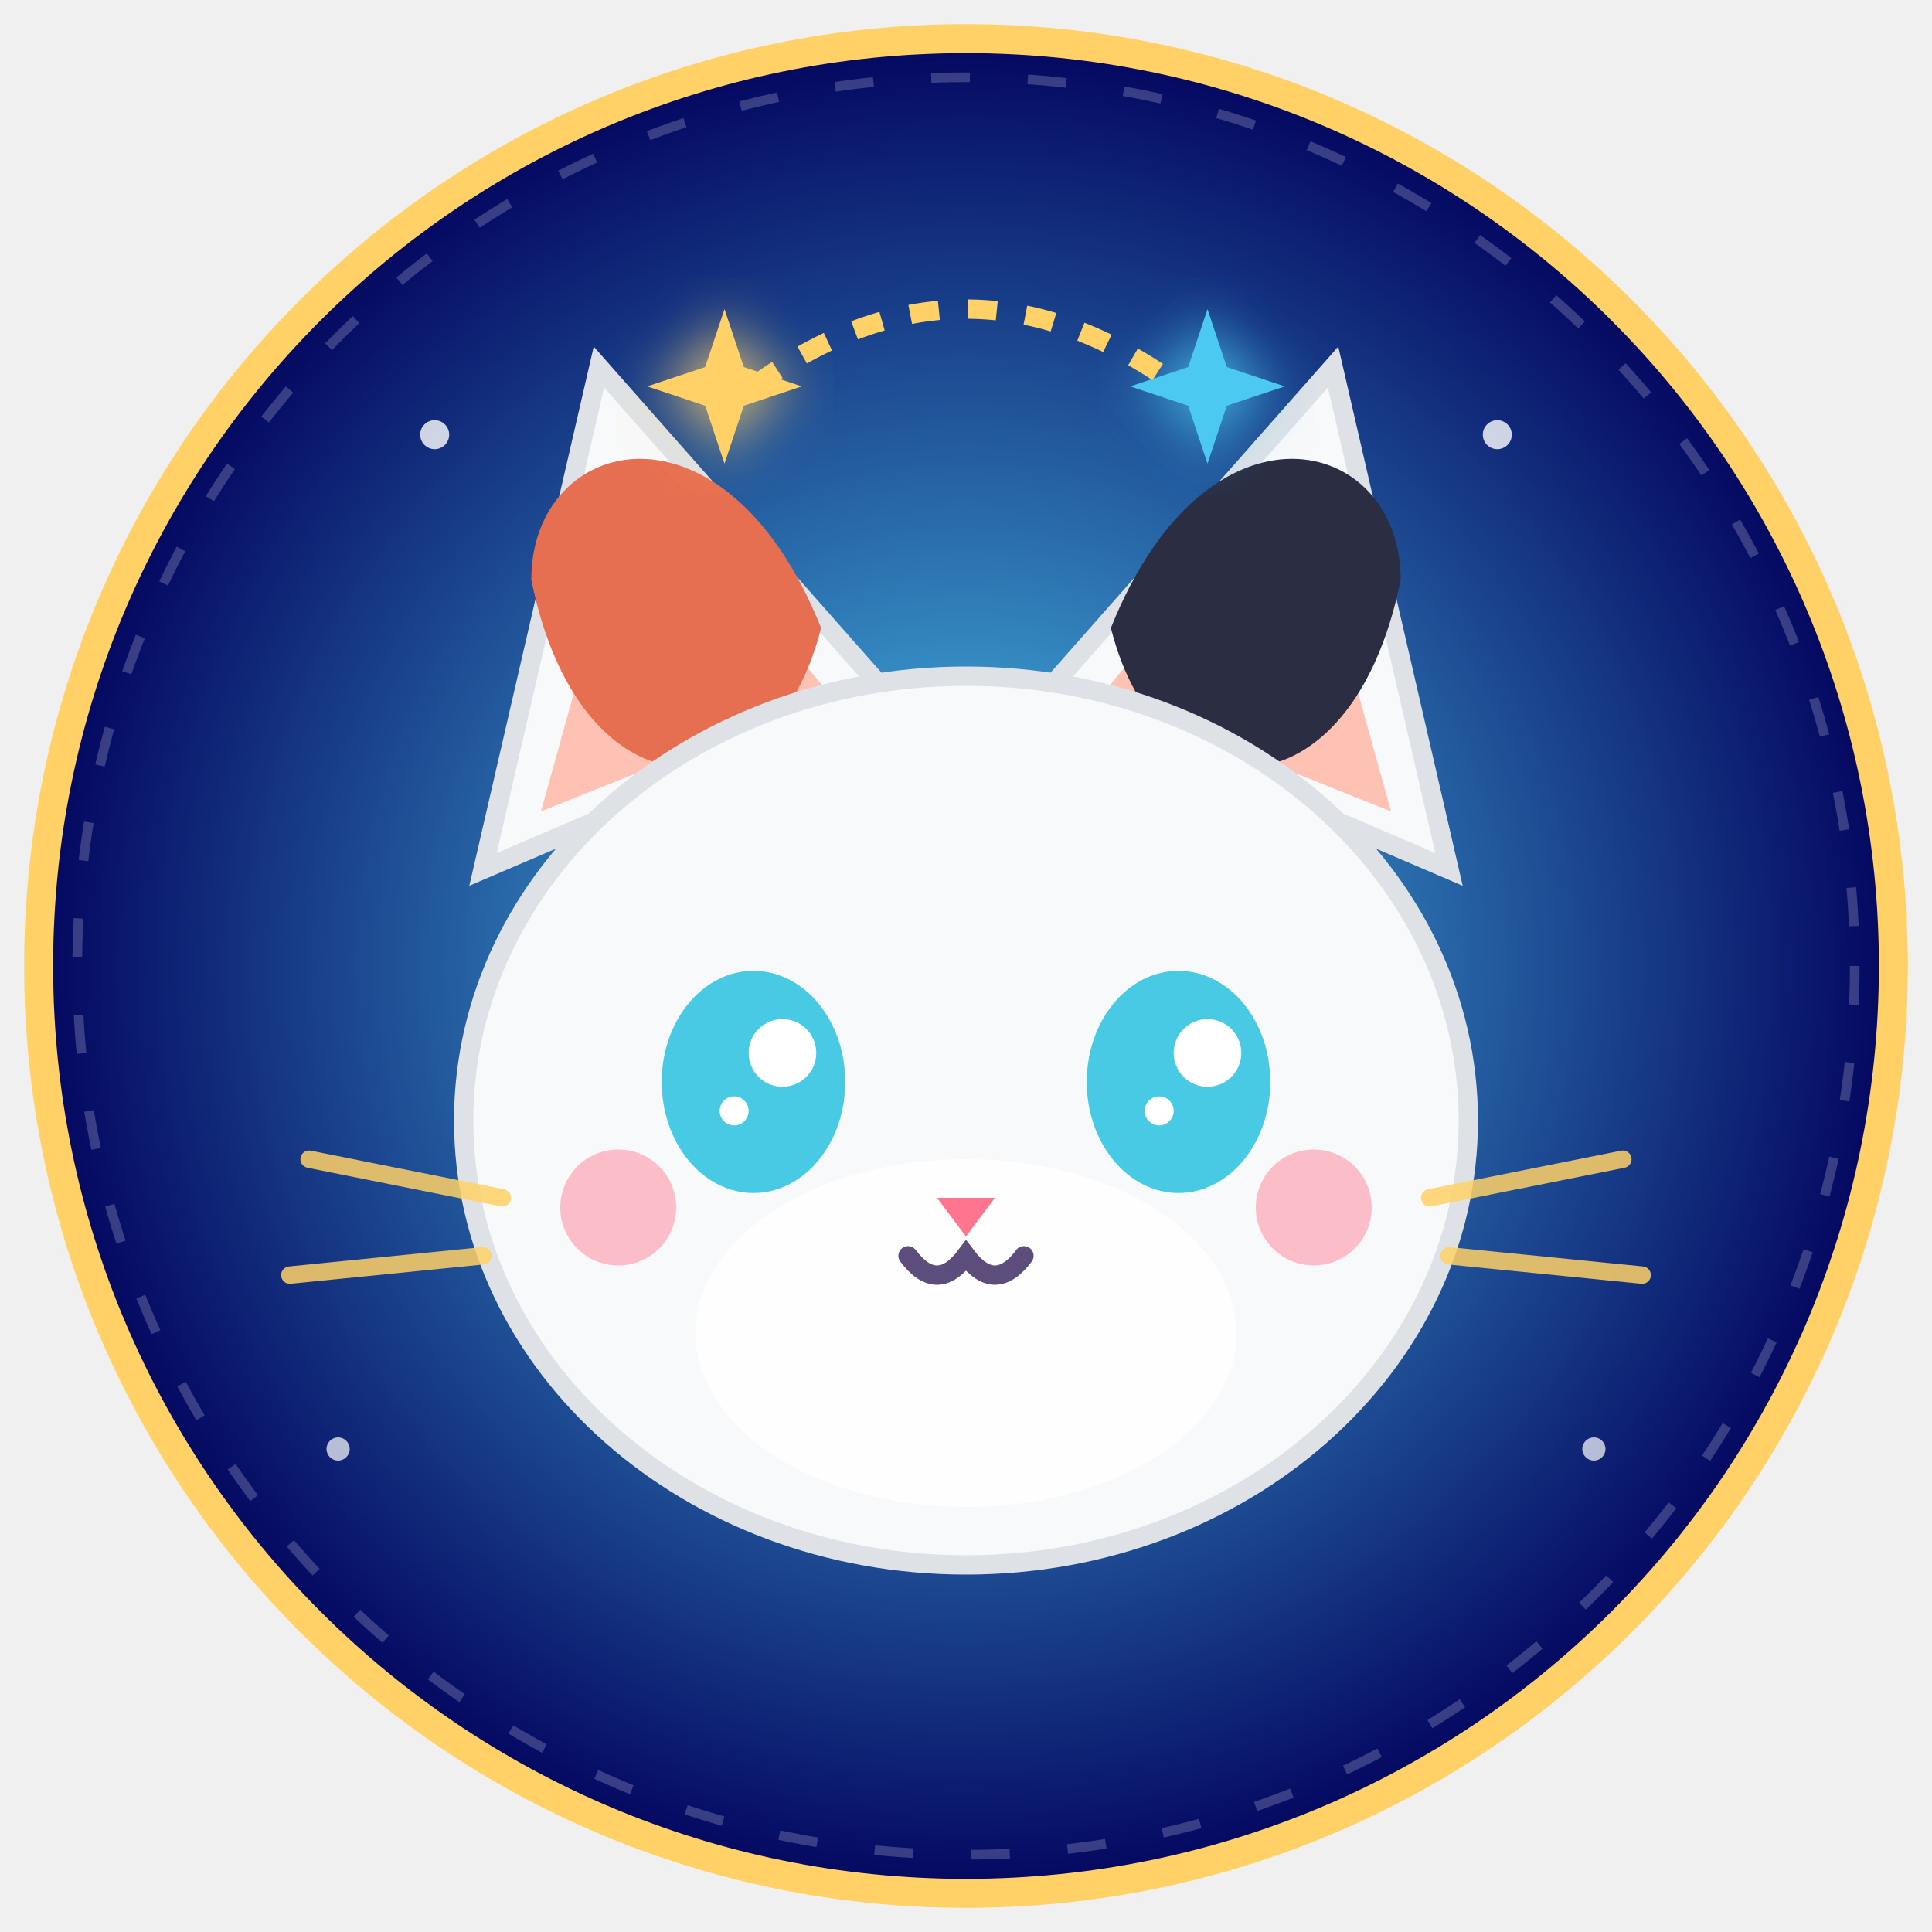
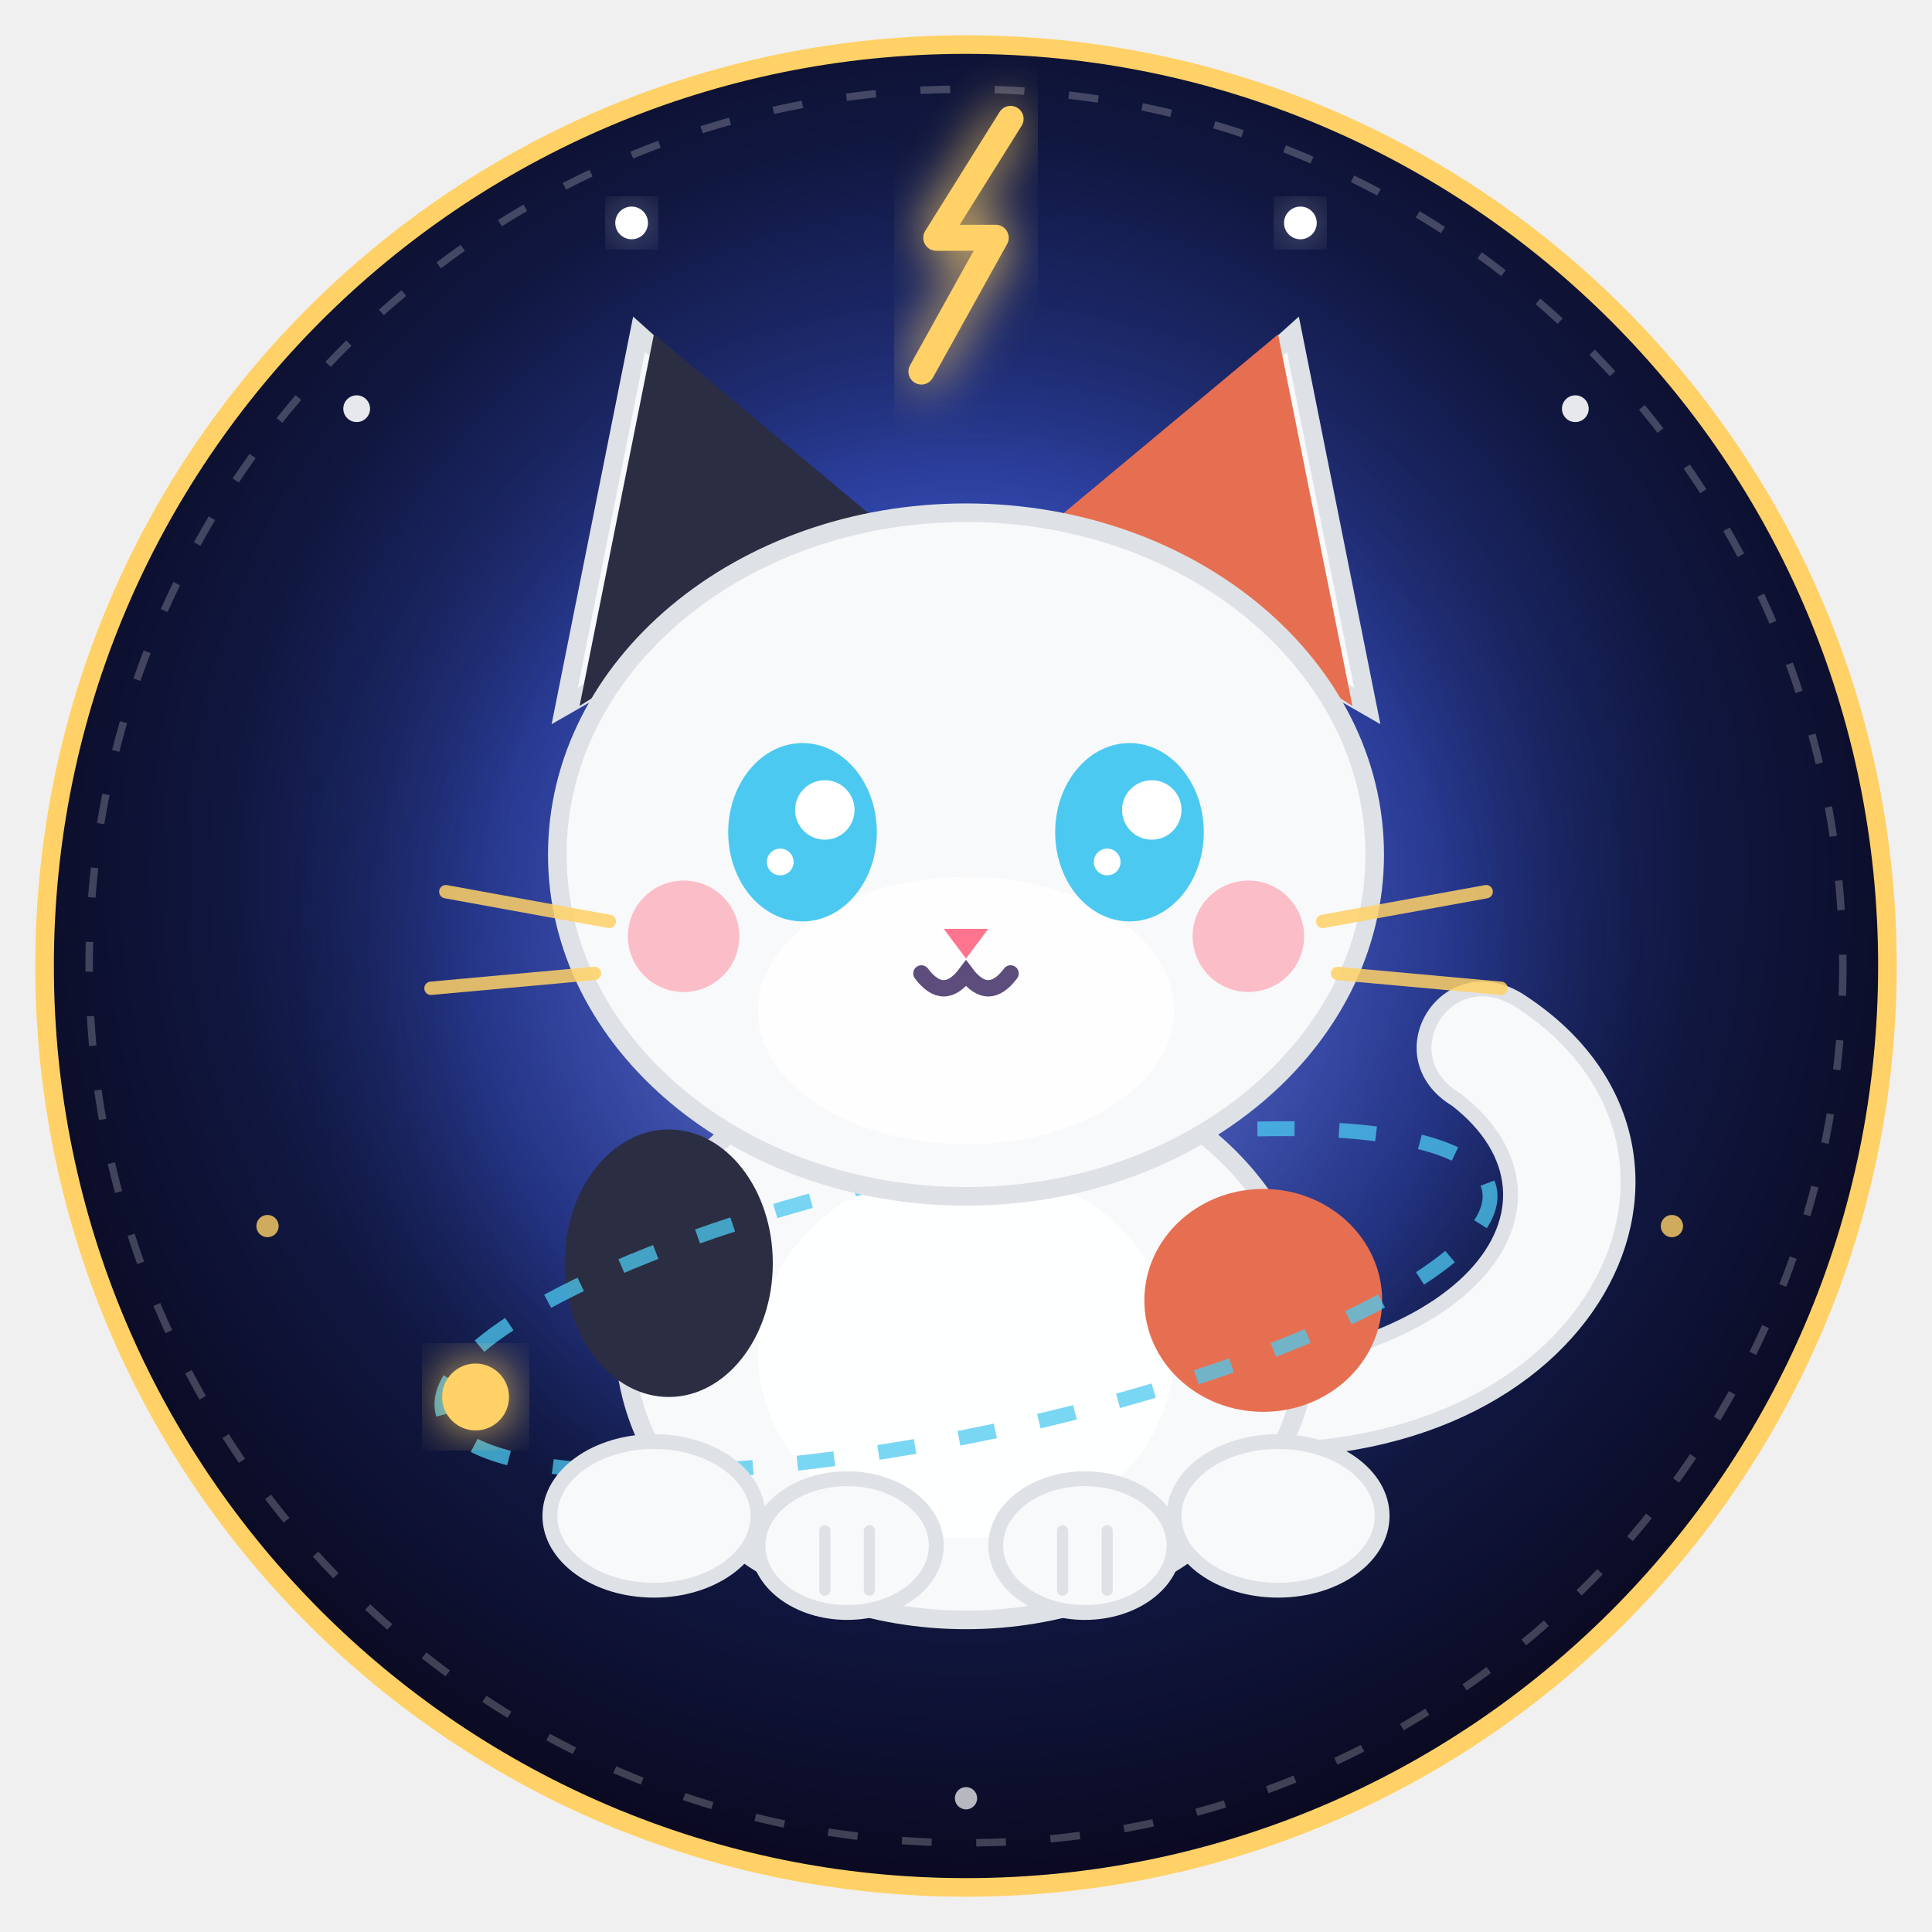
- <svg xmlns="http://www.w3.org/2000/svg" viewBox="0 0 200 200" width="200" height="200">
+ <svg xmlns="http://www.w3.org/2000/svg" viewBox="0 0 260 260" width="260" height="260">
  <defs>
-     <radialGradient id="bg-gemini" cx="50%" cy="50%" r="50%">
-       <stop offset="0%" stop-color="#4cc9f0" />
-       <stop offset="100%" stop-color="#03045e" />
+     <radialGradient id="bg-gemini" cx="50%" cy="45%" r="60%">
+       <stop offset="0%" stop-color="#4361ee" />
+       <stop offset="65%" stop-color="#101740" />
+       <stop offset="100%" stop-color="#080414" />
    </radialGradient>
-     <filter id="glow" x="-20%" y="-20%" width="140%" height="140%">
-       <feGaussianBlur stdDeviation="3" result="blur" />
+     <radialGradient id="aura-gemini" cx="50%" cy="50%" r="50%">
+       <stop offset="0%" stop-color="#ffffff" stop-opacity="0.35" />
+       <stop offset="70%" stop-color="#4361ee" stop-opacity="0.15" />
+       <stop offset="100%" stop-color="#000000" stop-opacity="0" />
+     </radialGradient>
+     <filter id="glow" x="-30%" y="-30%" width="160%" height="160%">
+       <feGaussianBlur stdDeviation="3.5" result="blur" />
      <feComposite in="SourceGraphic" in2="blur" operator="over" />
    </filter>
  </defs>
-   <circle cx="100" cy="100" r="96" fill="url(#bg-gemini)" stroke="#ffd166" stroke-width="3" />
-   <circle cx="100" cy="100" r="92" fill="none" stroke="rgba(255,255,255,0.2)" stroke-dasharray="4,6" />
-   <circle cx="45" cy="45" r="1.5" fill="#fff" opacity="0.8" />
-   <circle cx="155" cy="45" r="1.5" fill="#fff" opacity="0.8" />
-   <circle cx="35" cy="150" r="1.2" fill="#fff" opacity="0.7" />
-   <circle cx="165" cy="150" r="1.2" fill="#fff" opacity="0.7" />
-   <polygon points="50,90 62,38 92,72" fill="#f8f9fa" stroke="#dee2e6" stroke-width="2" />
-   <polygon points="56,84 66,48 86,72" fill="#ffb4a2" opacity="0.8" />
-   <polygon points="150,90 138,38 108,72" fill="#f8f9fa" stroke="#dee2e6" stroke-width="2" />
-   <polygon points="144,84 134,48 114,72" fill="#ffb4a2" opacity="0.8" />
-   <path d="M 55 60 C 55 45, 75 40, 85 65 C 80 85, 60 85, 55 60 Z" fill="#e76f51" />
-   <path d="M 145 60 C 145 45, 125 40, 115 65 C 120 85, 140 85, 145 60 Z" fill="#2b2d42" />
-   <path d="M 75 32 L 77 38 L 83 40 L 77 42 L 75 48 L 73 42 L 67 40 L 73 38 Z" fill="#ffd166" filter="url(#glow)" />
-   <path d="M 125 32 L 127 38 L 133 40 L 127 42 L 125 48 L 123 42 L 117 40 L 123 38 Z" fill="#4cc9f0" filter="url(#glow)" />
-   <path d="M 78 40 Q 100 24 122 40" fill="none" stroke="#ffd166" stroke-width="2" stroke-dasharray="3,3" />
-   <ellipse cx="100" cy="116" rx="52" ry="46" fill="#f8f9fa" stroke="#dee2e6" stroke-width="2" />
-   <ellipse cx="100" cy="138" rx="28" ry="18" fill="#ffffff" opacity="0.9" />
-   <ellipse cx="78" cy="112" rx="9.5" ry="11.5" fill="#48cae4" />
-   <circle cx="81" cy="109" r="3.5" fill="#ffffff" />
-   <circle cx="76" cy="115" r="1.5" fill="#ffffff" />
-   <ellipse cx="122" cy="112" rx="9.5" ry="11.5" fill="#48cae4" />
-   <circle cx="125" cy="109" r="3.5" fill="#ffffff" />
-   <circle cx="120" cy="115" r="1.5" fill="#ffffff" />
-   <polygon points="97,124 103,124 100,128" fill="#ff758f" />
-   <path d="M 94 130 Q 97 134 100 130 Q 103 134 106 130" fill="none" stroke="#5c4d7d" stroke-width="2" stroke-linecap="round" />
-   <line x1="52" y1="124" x2="32" y2="120" stroke="#ffd166" stroke-width="1.8" stroke-linecap="round" opacity="0.85" />
-   <line x1="50" y1="130" x2="30" y2="132" stroke="#ffd166" stroke-width="1.8" stroke-linecap="round" opacity="0.85" />
-   <line x1="148" y1="124" x2="168" y2="120" stroke="#ffd166" stroke-width="1.8" stroke-linecap="round" opacity="0.85" />
-   <line x1="150" y1="130" x2="170" y2="132" stroke="#ffd166" stroke-width="1.8" stroke-linecap="round" opacity="0.85" />
-   <circle cx="64" cy="125" r="6" fill="#ff758f" opacity="0.45" />
-   <circle cx="136" cy="125" r="6" fill="#ff758f" opacity="0.45" />
+   <circle cx="130" cy="130" r="124" fill="url(#bg-gemini)" stroke="#ffd166" stroke-width="2.5" />
+   <circle cx="130" cy="130" r="118" fill="none" stroke="rgba(255,255,255,0.22)" stroke-dasharray="4,6" />
+   <circle cx="130" cy="130" r="95" fill="url(#aura-gemini)" />
+   <circle cx="48" cy="55" r="1.8" fill="#fff" opacity="0.9" />
+   <circle cx="212" cy="55" r="1.8" fill="#fff" opacity="0.9" />
+   <circle cx="36" cy="165" r="1.5" fill="#ffd166" opacity="0.8" />
+   <circle cx="225" cy="165" r="1.5" fill="#ffd166" opacity="0.8" />
+   <circle cx="85" cy="30" r="2.2" fill="#fff" filter="url(#glow)" />
+   <circle cx="175" cy="30" r="2.2" fill="#fff" filter="url(#glow)" />
+   <circle cx="130" cy="242" r="1.5" fill="#fff" opacity="0.7" />
+   <path d="M 165 195 C 215 198, 235 155, 205 135 C 195 128, 186 142, 196 148 C 214 162, 198 185, 155 185 Z" fill="#f8f9fa" stroke="#dee2e6" stroke-width="2" />
+   <ellipse cx="130" cy="180" rx="46" ry="38" fill="#f8f9fa" stroke="#dee2e6" stroke-width="2.5" />
+   <ellipse cx="130" cy="182" rx="28" ry="25" fill="#ffffff" opacity="0.92" />
+   <ellipse cx="90" cy="170" rx="14" ry="18" fill="#2b2d42" />
+   <ellipse cx="170" cy="175" rx="16" ry="15" fill="#e76f51" />
+   <ellipse cx="130" cy="175" rx="72" ry="18" fill="none" stroke="#4cc9f0" stroke-width="2" stroke-dasharray="5,6" opacity="0.75" transform="rotate(-12 130 175)" />
+   <circle cx="64" cy="188" r="4.5" fill="#ffd166" filter="url(#glow)" />
+   <ellipse cx="88" cy="204" rx="14" ry="10" fill="#f8f9fa" stroke="#dee2e6" stroke-width="2" />
+   <ellipse cx="172" cy="204" rx="14" ry="10" fill="#f8f9fa" stroke="#dee2e6" stroke-width="2" />
+   <ellipse cx="114" cy="208" rx="12" ry="9" fill="#f8f9fa" stroke="#dee2e6" stroke-width="2" />
+   <ellipse cx="146" cy="208" rx="12" ry="9" fill="#f8f9fa" stroke="#dee2e6" stroke-width="2" />
+   <path d="M 111 206 L 111 214 M 117 206 L 117 214" stroke="#dee2e6" stroke-width="1.5" stroke-linecap="round" />
+   <path d="M 143 206 L 143 214 M 149 206 L 149 214" stroke="#dee2e6" stroke-width="1.5" stroke-linecap="round" />
+   <polygon points="76,95 86,45 116,72" fill="#f8f9fa" stroke="#dee2e6" stroke-width="2.5" />
+   <polygon points="84,88 92,54 110,74" fill="#ffb4a2" opacity="0.85" />
+   <polygon points="184,95 174,45 144,72" fill="#f8f9fa" stroke="#dee2e6" stroke-width="2.5" />
+   <polygon points="176,88 168,54 150,74" fill="#ffb4a2" opacity="0.85" />
+   <path d="M 78 95 L 88 45 L 118 70 Z" fill="#2b2d42" />
+   <path d="M 182 95 L 172 45 L 142 70 Z" fill="#e76f51" />
+   <ellipse cx="98" cy="95" rx="14" ry="12" fill="#2b2d42" opacity="0.85" />
+   <ellipse cx="162" cy="95" rx="14" ry="12" fill="#e76f51" opacity="0.85" />
+   <path d="M 124 50 L 134 32 L 126 32 L 136 16" fill="none" stroke="#ffd166" stroke-width="3.5" stroke-linecap="round" stroke-linejoin="round" filter="url(#glow)" />
+   <ellipse cx="130" cy="115" rx="55" ry="46" fill="#f8f9fa" stroke="#dee2e6" stroke-width="2.5" />
+   <ellipse cx="130" cy="136" rx="28" ry="18" fill="#ffffff" opacity="0.9" />
+   <ellipse cx="108" cy="112" rx="10" ry="12" fill="#4cc9f0" />
+   <circle cx="111" cy="109" r="4" fill="#ffffff" />
+   <circle cx="105" cy="116" r="1.8" fill="#ffffff" />
+   <ellipse cx="152" cy="112" rx="10" ry="12" fill="#4cc9f0" />
+   <circle cx="155" cy="109" r="4" fill="#ffffff" />
+   <circle cx="149" cy="116" r="1.8" fill="#ffffff" />
+   <polygon points="127,125 133,125 130,129" fill="#ff758f" />
+   <path d="M 124 131 Q 127 135 130 131 Q 133 135 136 131" fill="none" stroke="#5c4d7d" stroke-width="2.2" stroke-linecap="round" />
+   <circle cx="92" cy="126" r="7.5" fill="#ff758f" opacity="0.45" />
+   <circle cx="168" cy="126" r="7.5" fill="#ff758f" opacity="0.45" />
+   <line x1="82" y1="124" x2="60" y2="120" stroke="#ffd166" stroke-width="1.8" stroke-linecap="round" opacity="0.85" />
+   <line x1="80" y1="131" x2="58" y2="133" stroke="#ffd166" stroke-width="1.8" stroke-linecap="round" opacity="0.85" />
+   <line x1="178" y1="124" x2="200" y2="120" stroke="#ffd166" stroke-width="1.8" stroke-linecap="round" opacity="0.85" />
+   <line x1="180" y1="131" x2="202" y2="133" stroke="#ffd166" stroke-width="1.8" stroke-linecap="round" opacity="0.85" />
</svg>
